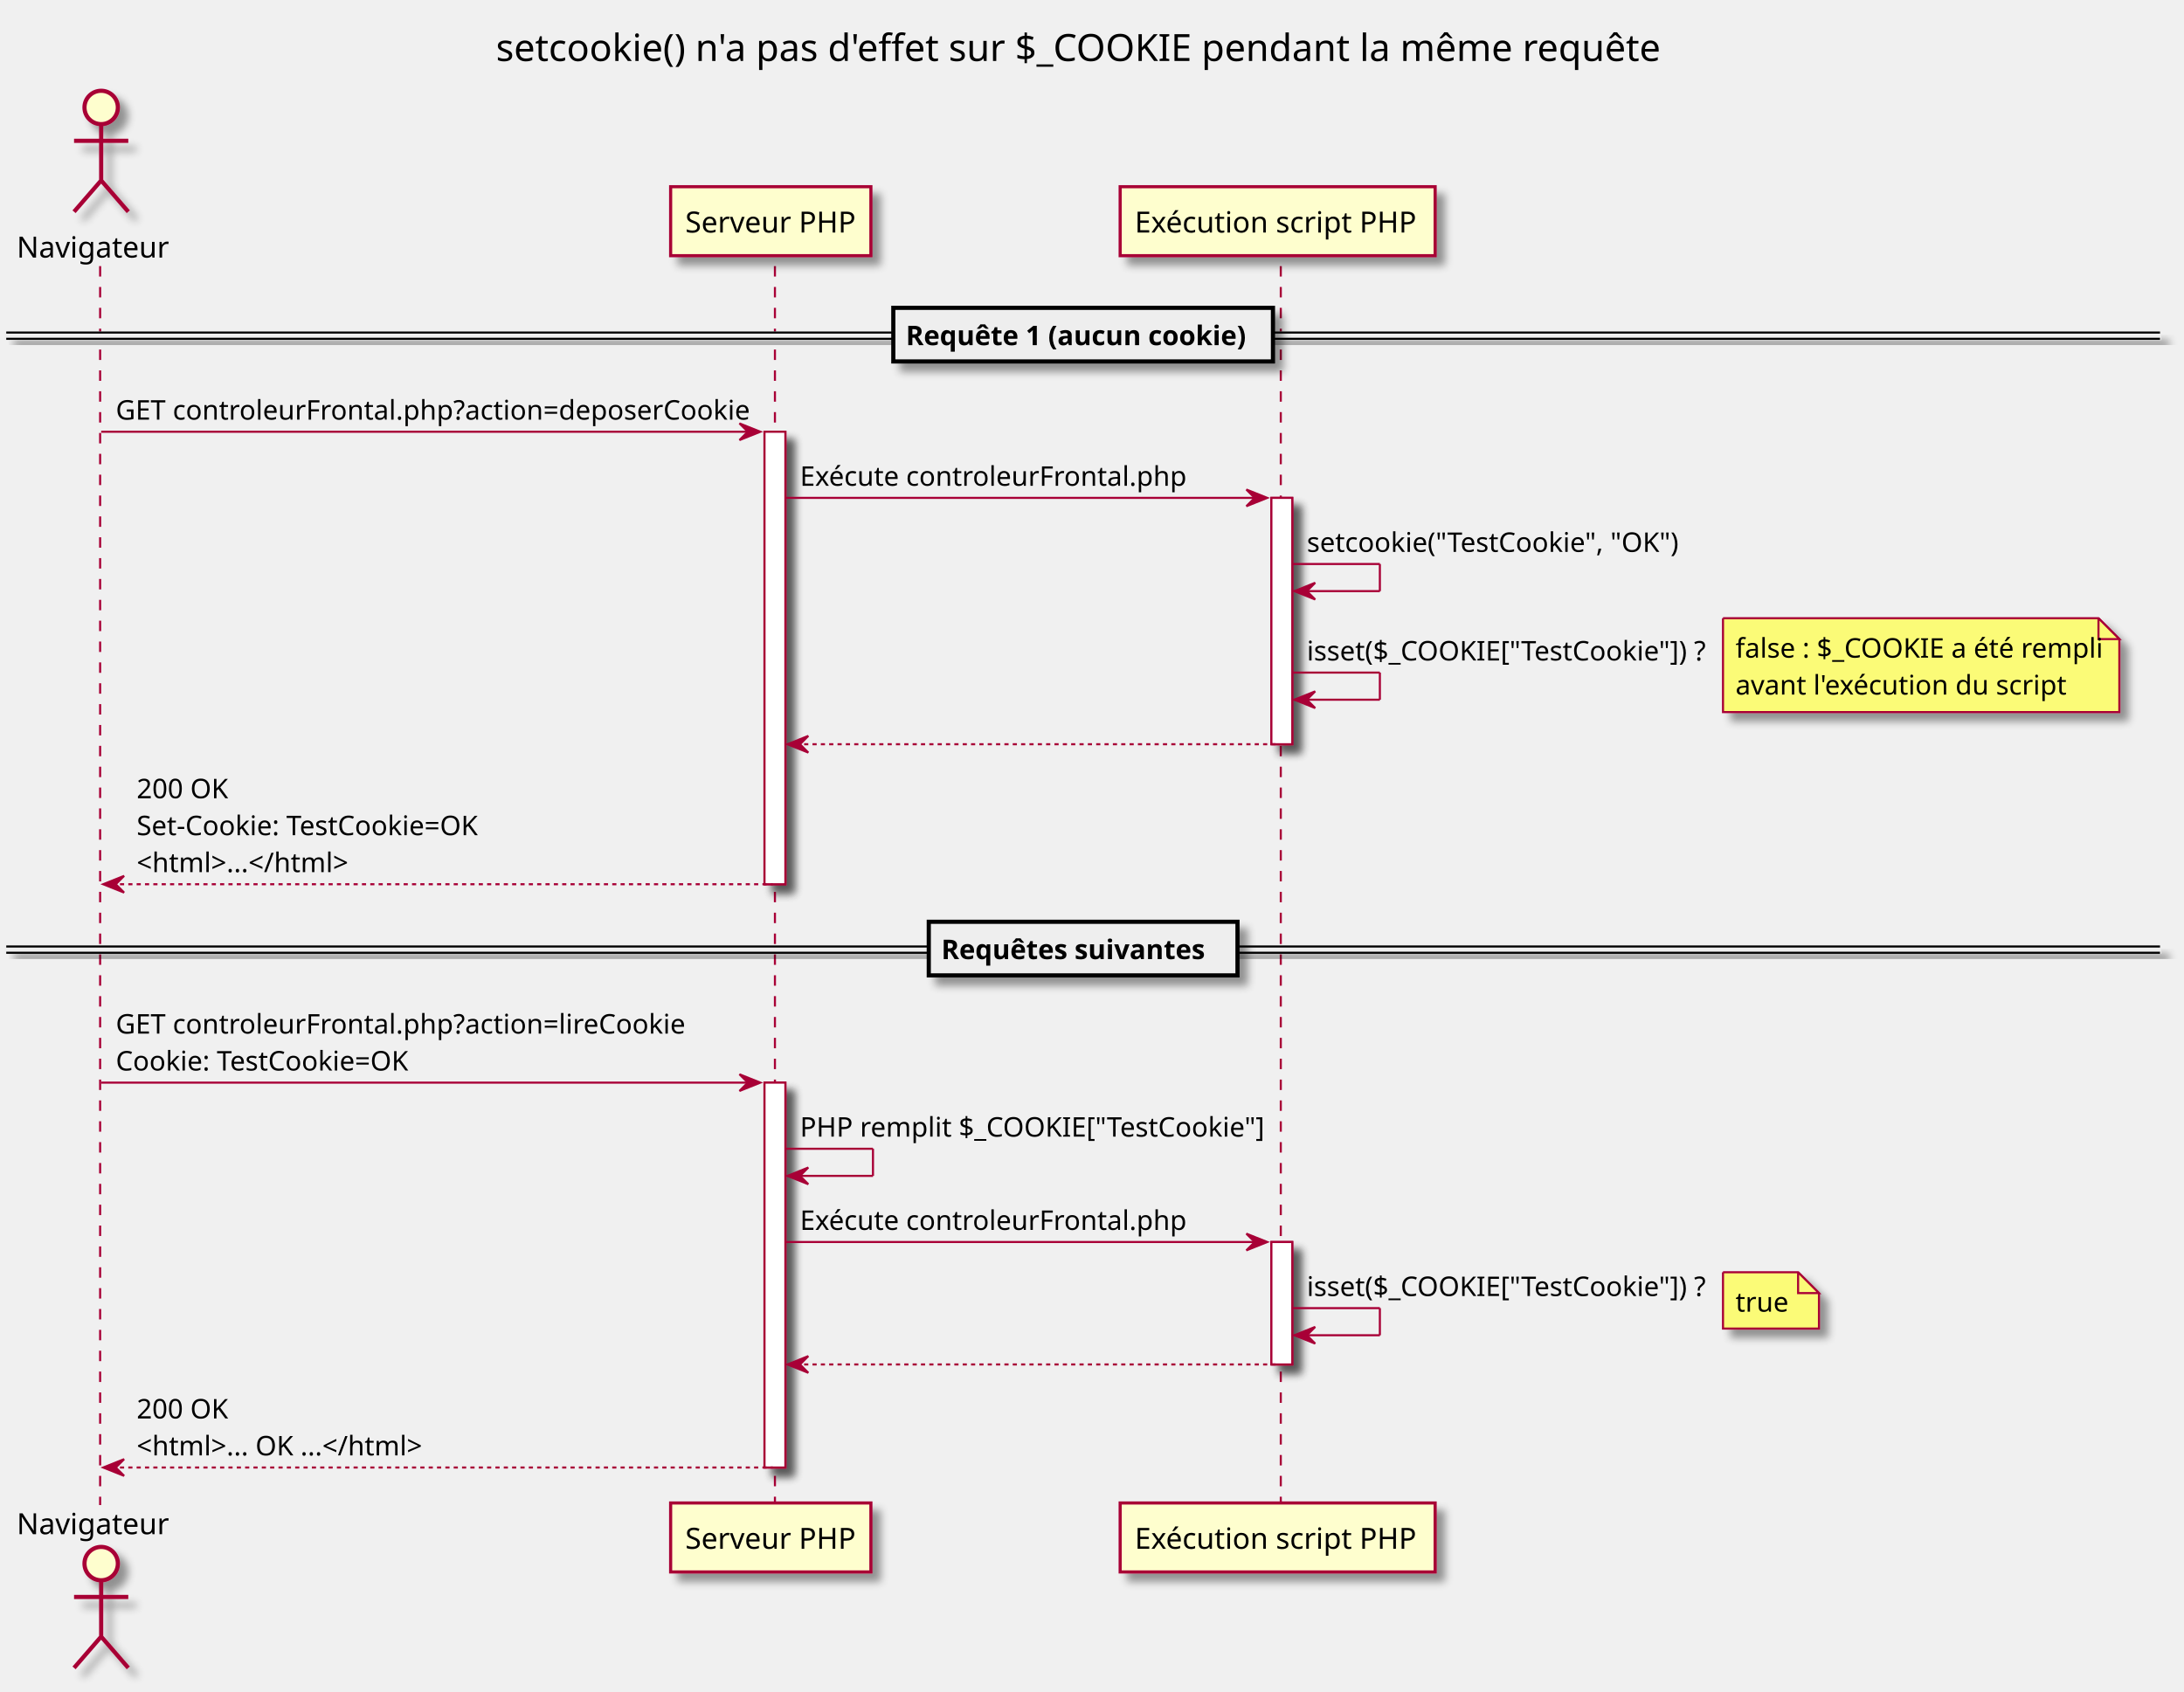
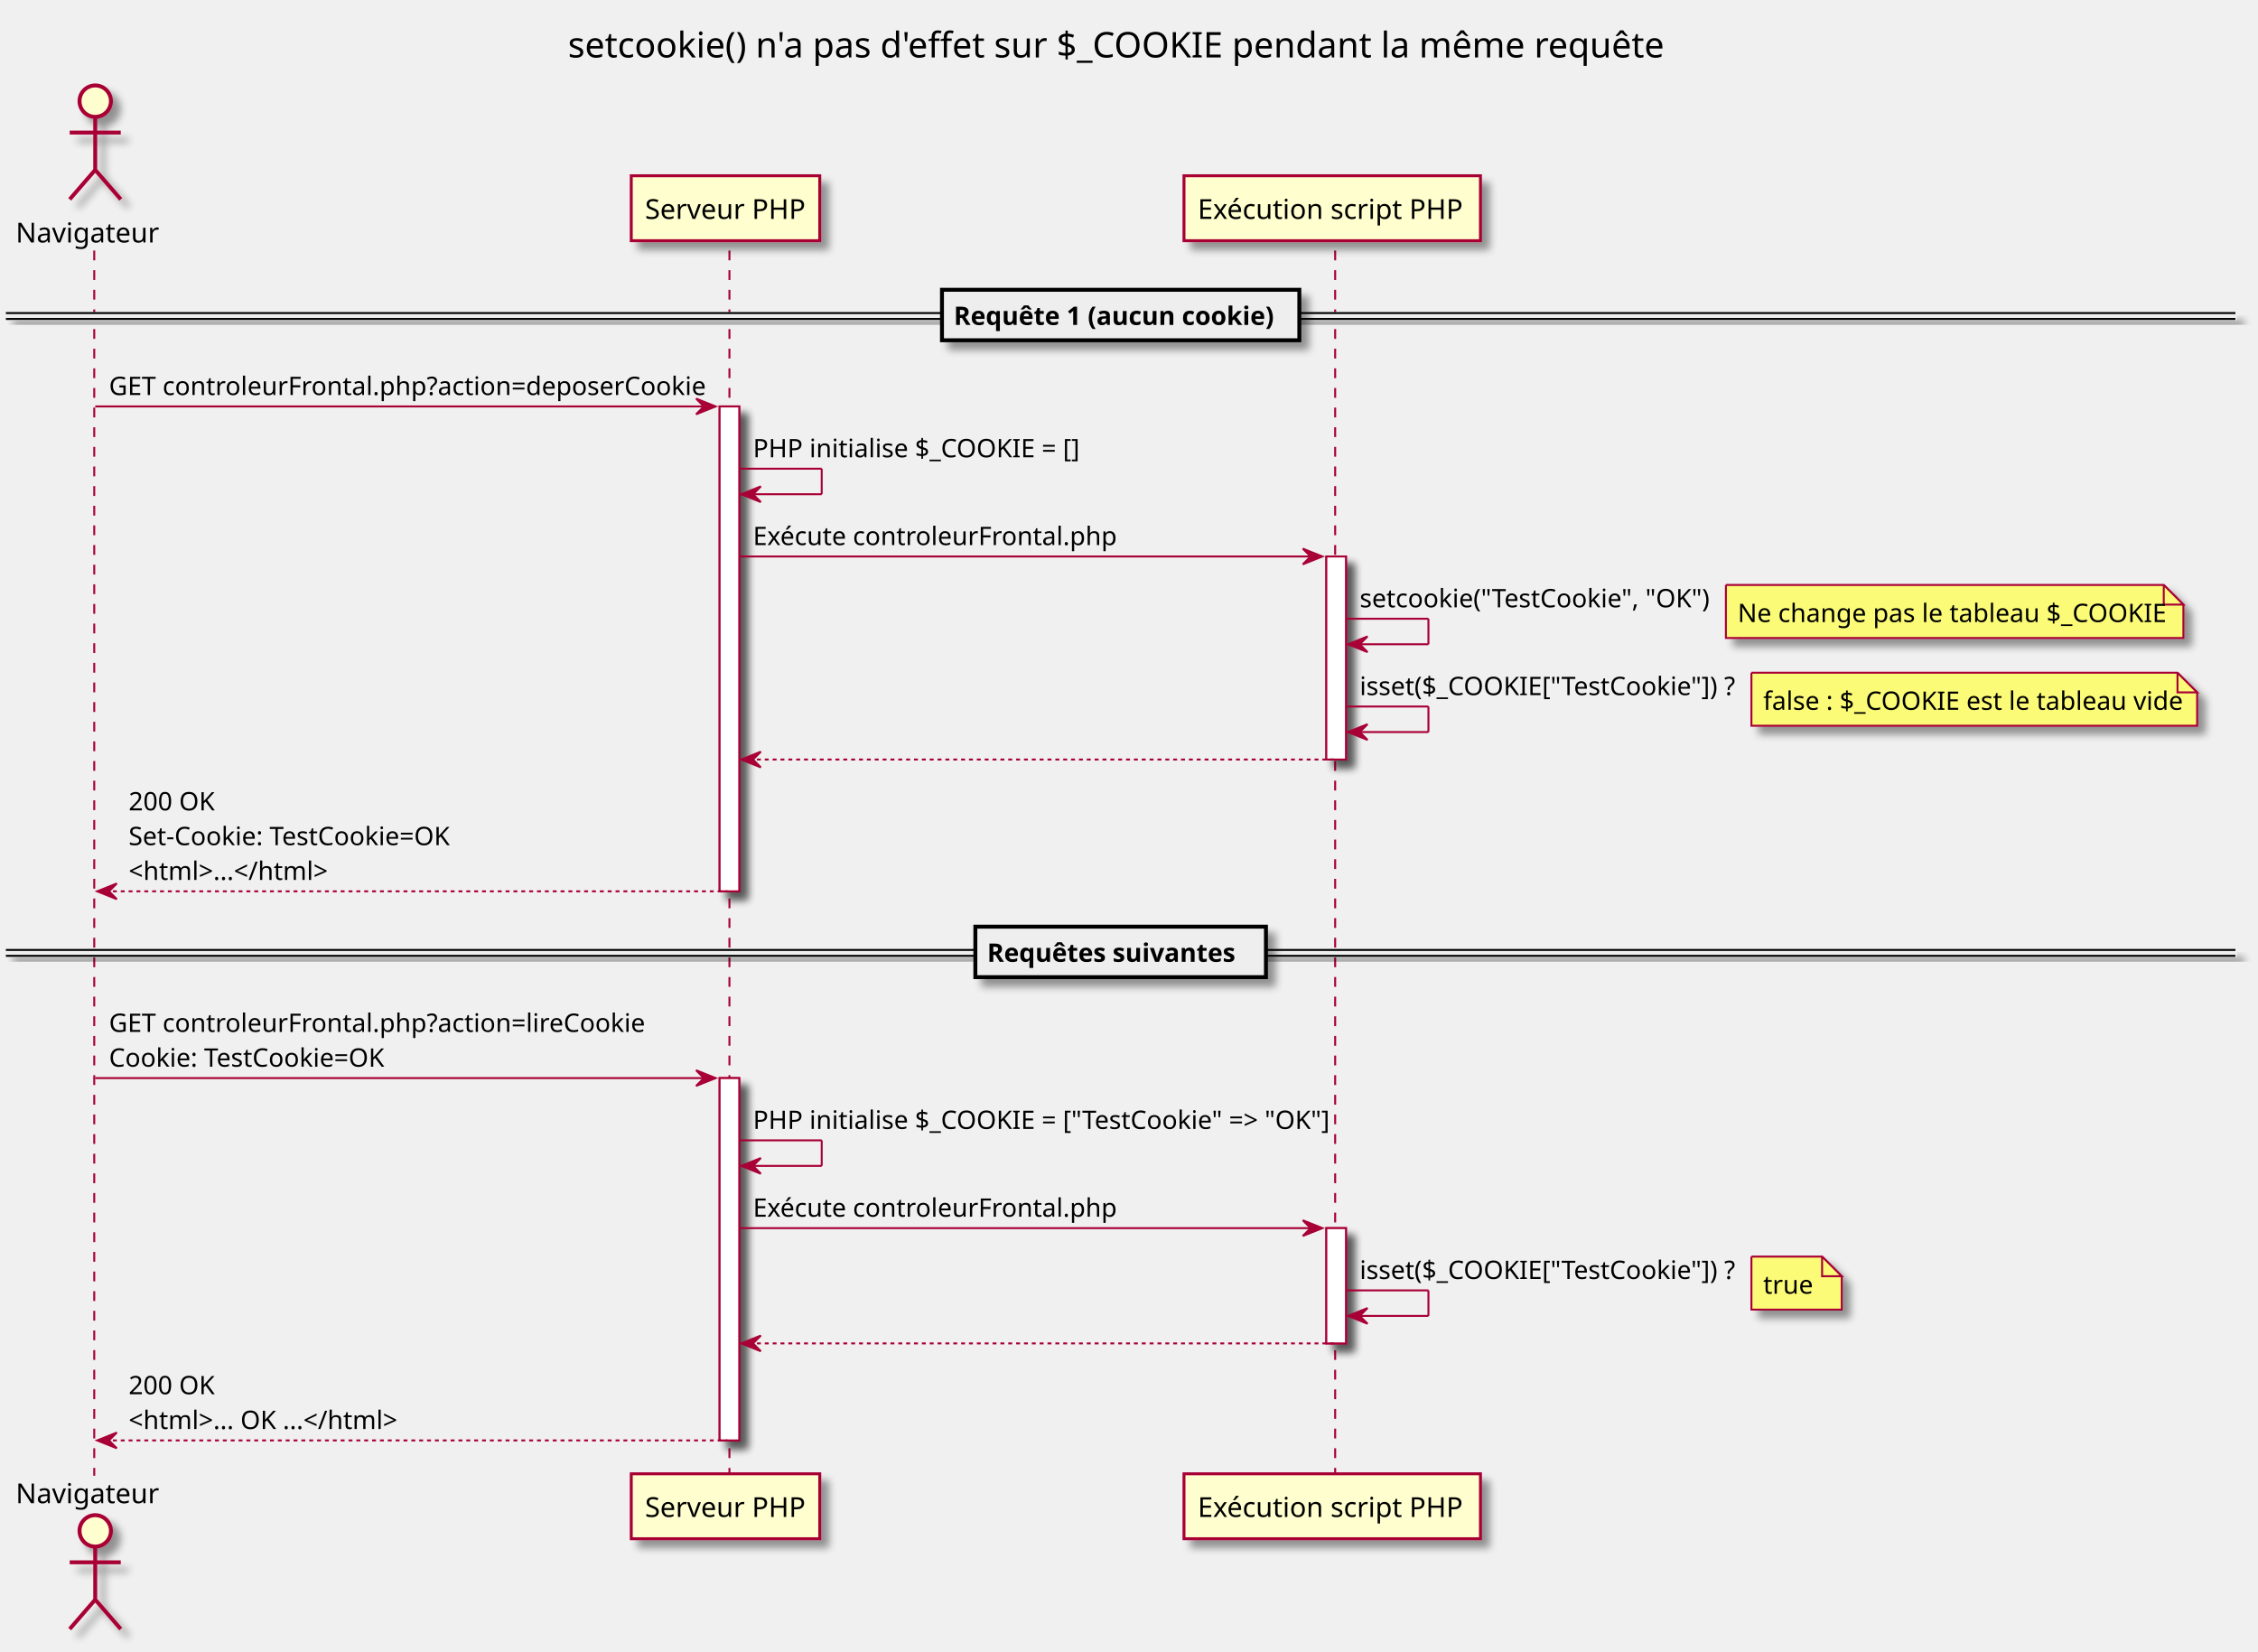
- <svg xmlns="http://www.w3.org/2000/svg" contentScriptType="application/ecmascript" contentStyleType="text/css" height="811px" preserveAspectRatio="none" style="width:1047px;height:811px;" version="1.1" viewBox="0 0 1047 811" width="1047px" zoomAndPan="magnify">
+ <svg xmlns="http://www.w3.org/2000/svg" contentScriptType="application/ecmascript" contentStyleType="text/css" height="841px" preserveAspectRatio="none" style="width:1150px;height:841px;" version="1.1" viewBox="0 0 1150 841" width="1150px" zoomAndPan="magnify">
  <defs>
-     <filter height="300%" id="f1ibfw8ojfk3dq" width="300%" x="-1" y="-1">
+     <filter height="300%" id="fzjs2k6had9bb" width="300%" x="-1" y="-1">
      <feGaussianBlur result="blurOut" stdDeviation="2.0" />
      <feColorMatrix in="blurOut" result="blurOut2" type="matrix" values="0 0 0 0 0 0 0 0 0 0 0 0 0 0 0 0 0 0 .4 0" />
      <feOffset dx="4.0" dy="4.0" in="blurOut2" result="blurOut3" />
      <feBlend in="SourceGraphic" in2="blurOut3" mode="normal" />
    </filter>
  </defs>
  <g>
-     <text fill="#000000" font-family="sans-serif" font-size="18" lengthAdjust="spacingAndGlyphs" textLength="563" x="237.75" y="29.242">setcookie() n'a pas d'effet sur $_COOKIE pendant la même requête</text>
-     <rect fill="#FFFFFF" filter="url(#f1ibfw8ojfk3dq)" height="216.942" style="stroke: #A80036; stroke-width: 1.0;" width="10" x="366.5" y="206.996" />
-     <rect fill="#FFFFFF" filter="url(#f1ibfw8ojfk3dq)" height="184.53" style="stroke: #A80036; stroke-width: 1.0;" width="10" x="366.5" y="519.056" />
-     <rect fill="#FFFFFF" filter="url(#f1ibfw8ojfk3dq)" height="118.118" style="stroke: #A80036; stroke-width: 1.0;" width="10" x="609.5" y="238.702" />
-     <rect fill="#FFFFFF" filter="url(#f1ibfw8ojfk3dq)" height="58.706" style="stroke: #A80036; stroke-width: 1.0;" width="10" x="609.5" y="595.468" />
-     <line style="stroke: #A80036; stroke-width: 1.0; stroke-dasharray: 5.0,5.0;" x1="48" x2="48" y1="127.584" y2="721.586" />
-     <line style="stroke: #A80036; stroke-width: 1.0; stroke-dasharray: 5.0,5.0;" x1="371.5" x2="371.5" y1="127.584" y2="721.586" />
-     <line style="stroke: #A80036; stroke-width: 1.0; stroke-dasharray: 5.0,5.0;" x1="614" x2="614" y1="127.584" y2="721.586" />
+     <text fill="#000000" font-family="sans-serif" font-size="18" lengthAdjust="spacingAndGlyphs" textLength="563" x="289.25" y="29.242">setcookie() n'a pas d'effet sur $_COOKIE pendant la même requête</text>
+     <rect fill="#FFFFFF" filter="url(#fzjs2k6had9bb)" height="246.942" style="stroke: #A80036; stroke-width: 1.0;" width="10" x="366.5" y="206.996" />
+     <rect fill="#FFFFFF" filter="url(#fzjs2k6had9bb)" height="184.53" style="stroke: #A80036; stroke-width: 1.0;" width="10" x="366.5" y="549.056" />
+     <rect fill="#FFFFFF" filter="url(#fzjs2k6had9bb)" height="103.412" style="stroke: #A80036; stroke-width: 1.0;" width="10" x="675.5" y="283.408" />
+     <rect fill="#FFFFFF" filter="url(#fzjs2k6had9bb)" height="58.706" style="stroke: #A80036; stroke-width: 1.0;" width="10" x="675.5" y="625.468" />
+     <line style="stroke: #A80036; stroke-width: 1.0; stroke-dasharray: 5.0,5.0;" x1="48" x2="48" y1="127.584" y2="751.586" />
+     <line style="stroke: #A80036; stroke-width: 1.0; stroke-dasharray: 5.0,5.0;" x1="371.5" x2="371.5" y1="127.584" y2="751.586" />
+     <line style="stroke: #A80036; stroke-width: 1.0; stroke-dasharray: 5.0,5.0;" x1="680" x2="680" y1="127.584" y2="751.586" />
    <text fill="#000000" font-family="sans-serif" font-size="14" lengthAdjust="spacingAndGlyphs" textLength="75" x="8" y="123.482">Navigateur</text>
-     <ellipse cx="48.5" cy="51.516" fill="#FEFECE" filter="url(#f1ibfw8ojfk3dq)" rx="8" ry="8" style="stroke: #A80036; stroke-width: 2.0;" />
-     <path d="M48.5,59.516 L48.5,86.516 M35.5,67.516 L61.5,67.516 M48.5,86.516 L35.5,101.516 M48.5,86.516 L61.5,101.516 " fill="none" filter="url(#f1ibfw8ojfk3dq)" style="stroke: #A80036; stroke-width: 2.0;" />
-     <text fill="#000000" font-family="sans-serif" font-size="14" lengthAdjust="spacingAndGlyphs" textLength="75" x="8" y="735.552">Navigateur</text>
-     <ellipse cx="48.5" cy="749.654" fill="#FEFECE" filter="url(#f1ibfw8ojfk3dq)" rx="8" ry="8" style="stroke: #A80036; stroke-width: 2.0;" />
-     <path d="M48.5,757.654 L48.5,784.654 M35.5,765.654 L61.5,765.654 M48.5,784.654 L35.5,799.654 M48.5,784.654 L61.5,799.654 " fill="none" filter="url(#f1ibfw8ojfk3dq)" style="stroke: #A80036; stroke-width: 2.0;" />
-     <rect fill="#FEFECE" filter="url(#f1ibfw8ojfk3dq)" height="33.068" style="stroke: #A80036; stroke-width: 1.5;" width="96" x="321.5" y="89.516" />
+     <ellipse cx="48.5" cy="51.516" fill="#FEFECE" filter="url(#fzjs2k6had9bb)" rx="8" ry="8" style="stroke: #A80036; stroke-width: 2.0;" />
+     <path d="M48.5,59.516 L48.5,86.516 M35.5,67.516 L61.5,67.516 M48.5,86.516 L35.5,101.516 M48.5,86.516 L61.5,101.516 " fill="none" filter="url(#fzjs2k6had9bb)" style="stroke: #A80036; stroke-width: 2.0;" />
+     <text fill="#000000" font-family="sans-serif" font-size="14" lengthAdjust="spacingAndGlyphs" textLength="75" x="8" y="765.552">Navigateur</text>
+     <ellipse cx="48.5" cy="779.654" fill="#FEFECE" filter="url(#fzjs2k6had9bb)" rx="8" ry="8" style="stroke: #A80036; stroke-width: 2.0;" />
+     <path d="M48.5,787.654 L48.5,814.654 M35.5,795.654 L61.5,795.654 M48.5,814.654 L35.5,829.654 M48.5,814.654 L61.5,829.654 " fill="none" filter="url(#fzjs2k6had9bb)" style="stroke: #A80036; stroke-width: 2.0;" />
+     <rect fill="#FEFECE" filter="url(#fzjs2k6had9bb)" height="33.068" style="stroke: #A80036; stroke-width: 1.5;" width="96" x="321.5" y="89.516" />
    <text fill="#000000" font-family="sans-serif" font-size="14" lengthAdjust="spacingAndGlyphs" textLength="82" x="328.5" y="111.482">Serveur PHP</text>
-     <rect fill="#FEFECE" filter="url(#f1ibfw8ojfk3dq)" height="33.068" style="stroke: #A80036; stroke-width: 1.5;" width="96" x="321.5" y="720.586" />
-     <text fill="#000000" font-family="sans-serif" font-size="14" lengthAdjust="spacingAndGlyphs" textLength="82" x="328.5" y="742.552">Serveur PHP</text>
-     <rect fill="#FEFECE" filter="url(#f1ibfw8ojfk3dq)" height="33.068" style="stroke: #A80036; stroke-width: 1.5;" width="151" x="537" y="89.516" />
-     <text fill="#000000" font-family="sans-serif" font-size="14" lengthAdjust="spacingAndGlyphs" textLength="137" x="544" y="111.482">Exécution script PHP</text>
-     <rect fill="#FEFECE" filter="url(#f1ibfw8ojfk3dq)" height="33.068" style="stroke: #A80036; stroke-width: 1.5;" width="151" x="537" y="720.586" />
-     <text fill="#000000" font-family="sans-serif" font-size="14" lengthAdjust="spacingAndGlyphs" textLength="137" x="544" y="742.552">Exécution script PHP</text>
-     <rect fill="#FFFFFF" filter="url(#f1ibfw8ojfk3dq)" height="216.942" style="stroke: #A80036; stroke-width: 1.0;" width="10" x="366.5" y="206.996" />
-     <rect fill="#FFFFFF" filter="url(#f1ibfw8ojfk3dq)" height="184.53" style="stroke: #A80036; stroke-width: 1.0;" width="10" x="366.5" y="519.056" />
-     <rect fill="#FFFFFF" filter="url(#f1ibfw8ojfk3dq)" height="118.118" style="stroke: #A80036; stroke-width: 1.0;" width="10" x="609.5" y="238.702" />
-     <rect fill="#FFFFFF" filter="url(#f1ibfw8ojfk3dq)" height="58.706" style="stroke: #A80036; stroke-width: 1.0;" width="10" x="609.5" y="595.468" />
-     <rect fill="#EEEEEE" filter="url(#f1ibfw8ojfk3dq)" height="3" style="stroke: #EEEEEE; stroke-width: 1.0;" width="1032.5" x="3" y="159.437" />
-     <line style="stroke: #000000; stroke-width: 1.0;" x1="3" x2="1035.5" y1="159.437" y2="159.437" />
-     <line style="stroke: #000000; stroke-width: 1.0;" x1="3" x2="1035.5" y1="162.437" y2="162.437" />
-     <rect fill="#EEEEEE" filter="url(#f1ibfw8ojfk3dq)" height="25.706" style="stroke: #000000; stroke-width: 2.0;" width="182" x="428.25" y="147.584" />
-     <text fill="#000000" font-family="sans-serif" font-size="13" font-weight="bold" lengthAdjust="spacingAndGlyphs" textLength="165" x="434.25" y="165.481">Requête 1 (aucun cookie)</text>
+     <rect fill="#FEFECE" filter="url(#fzjs2k6had9bb)" height="33.068" style="stroke: #A80036; stroke-width: 1.5;" width="96" x="321.5" y="750.586" />
+     <text fill="#000000" font-family="sans-serif" font-size="14" lengthAdjust="spacingAndGlyphs" textLength="82" x="328.5" y="772.552">Serveur PHP</text>
+     <rect fill="#FEFECE" filter="url(#fzjs2k6had9bb)" height="33.068" style="stroke: #A80036; stroke-width: 1.5;" width="151" x="603" y="89.516" />
+     <text fill="#000000" font-family="sans-serif" font-size="14" lengthAdjust="spacingAndGlyphs" textLength="137" x="610" y="111.482">Exécution script PHP</text>
+     <rect fill="#FEFECE" filter="url(#fzjs2k6had9bb)" height="33.068" style="stroke: #A80036; stroke-width: 1.5;" width="151" x="603" y="750.586" />
+     <text fill="#000000" font-family="sans-serif" font-size="14" lengthAdjust="spacingAndGlyphs" textLength="137" x="610" y="772.552">Exécution script PHP</text>
+     <rect fill="#FFFFFF" filter="url(#fzjs2k6had9bb)" height="246.942" style="stroke: #A80036; stroke-width: 1.0;" width="10" x="366.5" y="206.996" />
+     <rect fill="#FFFFFF" filter="url(#fzjs2k6had9bb)" height="184.53" style="stroke: #A80036; stroke-width: 1.0;" width="10" x="366.5" y="549.056" />
+     <rect fill="#FFFFFF" filter="url(#fzjs2k6had9bb)" height="103.412" style="stroke: #A80036; stroke-width: 1.0;" width="10" x="675.5" y="283.408" />
+     <rect fill="#FFFFFF" filter="url(#fzjs2k6had9bb)" height="58.706" style="stroke: #A80036; stroke-width: 1.0;" width="10" x="675.5" y="625.468" />
+     <rect fill="#EEEEEE" filter="url(#fzjs2k6had9bb)" height="3" style="stroke: #EEEEEE; stroke-width: 1.0;" width="1135.5" x="3" y="159.437" />
+     <line style="stroke: #000000; stroke-width: 1.0;" x1="3" x2="1138.5" y1="159.437" y2="159.437" />
+     <line style="stroke: #000000; stroke-width: 1.0;" x1="3" x2="1138.5" y1="162.437" y2="162.437" />
+     <rect fill="#EEEEEE" filter="url(#fzjs2k6had9bb)" height="25.706" style="stroke: #000000; stroke-width: 2.0;" width="182" x="479.75" y="147.584" />
+     <text fill="#000000" font-family="sans-serif" font-size="13" font-weight="bold" lengthAdjust="spacingAndGlyphs" textLength="165" x="485.75" y="165.481">Requête 1 (aucun cookie)</text>
    <polygon fill="#A80036" points="354.5,202.996,364.5,206.996,354.5,210.996,358.5,206.996" style="stroke: #A80036; stroke-width: 1.0;" />
    <line style="stroke: #A80036; stroke-width: 1.0;" x1="48.5" x2="360.5" y1="206.996" y2="206.996" />
    <text fill="#000000" font-family="sans-serif" font-size="13" lengthAdjust="spacingAndGlyphs" textLength="299" x="55.5" y="201.187">GET controleurFrontal.php?action=deposerCookie</text>
-     <polygon fill="#A80036" points="597.5,234.702,607.5,238.702,597.5,242.702,601.5,238.702" style="stroke: #A80036; stroke-width: 1.0;" />
-     <line style="stroke: #A80036; stroke-width: 1.0;" x1="376.5" x2="603.5" y1="238.702" y2="238.702" />
-     <text fill="#000000" font-family="sans-serif" font-size="13" lengthAdjust="spacingAndGlyphs" textLength="183" x="383.5" y="232.893">Exécute controleurFrontal.php</text>
-     <line style="stroke: #A80036; stroke-width: 1.0;" x1="619.5" x2="661.5" y1="270.408" y2="270.408" />
-     <line style="stroke: #A80036; stroke-width: 1.0;" x1="661.5" x2="661.5" y1="270.408" y2="283.408" />
-     <line style="stroke: #A80036; stroke-width: 1.0;" x1="620.5" x2="661.5" y1="283.408" y2="283.408" />
-     <polygon fill="#A80036" points="630.5,279.408,620.5,283.408,630.5,287.408,626.5,283.408" style="stroke: #A80036; stroke-width: 1.0;" />
-     <text fill="#000000" font-family="sans-serif" font-size="13" lengthAdjust="spacingAndGlyphs" textLength="175" x="626.5" y="264.599">setcookie("TestCookie", "OK")</text>
-     <line style="stroke: #A80036; stroke-width: 1.0;" x1="619.5" x2="661.5" y1="322.467" y2="322.467" />
-     <line style="stroke: #A80036; stroke-width: 1.0;" x1="661.5" x2="661.5" y1="322.467" y2="335.467" />
-     <line style="stroke: #A80036; stroke-width: 1.0;" x1="620.5" x2="661.5" y1="335.467" y2="335.467" />
-     <polygon fill="#A80036" points="630.5,331.467,620.5,335.467,630.5,339.467,626.5,335.467" style="stroke: #A80036; stroke-width: 1.0;" />
-     <text fill="#000000" font-family="sans-serif" font-size="13" lengthAdjust="spacingAndGlyphs" textLength="188" x="626.5" y="316.658">isset($_COOKIE["TestCookie"]) ?</text>
-     <path d="M826,296.408 L826,341.408 L1016,341.408 L1016,306.408 L1006,296.408 L826,296.408 " fill="#FBFB77" filter="url(#f1ibfw8ojfk3dq)" style="stroke: #A80036; stroke-width: 1.0;" />
-     <path d="M1006,296.408 L1006,306.408 L1016,306.408 L1006,296.408 " fill="#FBFB77" style="stroke: #A80036; stroke-width: 1.0;" />
-     <text fill="#000000" font-family="sans-serif" font-size="13" lengthAdjust="spacingAndGlyphs" textLength="169" x="832" y="315.305">false : $_COOKIE a été rempli</text>
-     <text fill="#000000" font-family="sans-serif" font-size="13" lengthAdjust="spacingAndGlyphs" textLength="157" x="832" y="333.011">avant l'exécution du script</text>
-     <polygon fill="#A80036" points="387.5,352.82,377.5,356.82,387.5,360.82,383.5,356.82" style="stroke: #A80036; stroke-width: 1.0;" />
-     <line style="stroke: #A80036; stroke-width: 1.0; stroke-dasharray: 2.0,2.0;" x1="381.5" x2="613.5" y1="356.82" y2="356.82" />
-     <polygon fill="#A80036" points="59.5,419.938,49.5,423.938,59.5,427.938,55.5,423.938" style="stroke: #A80036; stroke-width: 1.0;" />
-     <line style="stroke: #A80036; stroke-width: 1.0; stroke-dasharray: 2.0,2.0;" x1="53.5" x2="370.5" y1="423.938" y2="423.938" />
-     <text fill="#000000" font-family="sans-serif" font-size="13" lengthAdjust="spacingAndGlyphs" textLength="42" x="65.5" y="382.717">200 OK</text>
-     <text fill="#000000" font-family="sans-serif" font-size="13" lengthAdjust="spacingAndGlyphs" textLength="161" x="65.5" y="400.423">Set-Cookie: TestCookie=OK</text>
-     <text fill="#000000" font-family="sans-serif" font-size="13" lengthAdjust="spacingAndGlyphs" textLength="98" x="65.5" y="418.129">&lt;html&gt;...&lt;/html&gt;</text>
-     <rect fill="#EEEEEE" filter="url(#f1ibfw8ojfk3dq)" height="3" style="stroke: #EEEEEE; stroke-width: 1.0;" width="1032.5" x="3" y="453.791" />
-     <line style="stroke: #000000; stroke-width: 1.0;" x1="3" x2="1035.5" y1="453.791" y2="453.791" />
-     <line style="stroke: #000000; stroke-width: 1.0;" x1="3" x2="1035.5" y1="456.791" y2="456.791" />
-     <rect fill="#EEEEEE" filter="url(#f1ibfw8ojfk3dq)" height="25.706" style="stroke: #000000; stroke-width: 2.0;" width="148" x="445.25" y="441.938" />
-     <text fill="#000000" font-family="sans-serif" font-size="13" font-weight="bold" lengthAdjust="spacingAndGlyphs" textLength="128" x="451.25" y="459.835">Requêtes suivantes</text>
-     <polygon fill="#A80036" points="354.5,515.056,364.5,519.056,354.5,523.056,358.5,519.056" style="stroke: #A80036; stroke-width: 1.0;" />
-     <line style="stroke: #A80036; stroke-width: 1.0;" x1="48.5" x2="360.5" y1="519.056" y2="519.056" />
-     <text fill="#000000" font-family="sans-serif" font-size="13" lengthAdjust="spacingAndGlyphs" textLength="268" x="55.5" y="495.541">GET controleurFrontal.php?action=lireCookie</text>
-     <text fill="#000000" font-family="sans-serif" font-size="13" lengthAdjust="spacingAndGlyphs" textLength="138" x="55.5" y="513.247">Cookie: TestCookie=OK</text>
-     <line style="stroke: #A80036; stroke-width: 1.0;" x1="376.5" x2="418.5" y1="550.762" y2="550.762" />
-     <line style="stroke: #A80036; stroke-width: 1.0;" x1="418.5" x2="418.5" y1="550.762" y2="563.762" />
-     <line style="stroke: #A80036; stroke-width: 1.0;" x1="377.5" x2="418.5" y1="563.762" y2="563.762" />
-     <polygon fill="#A80036" points="387.5,559.762,377.5,563.762,387.5,567.762,383.5,563.762" style="stroke: #A80036; stroke-width: 1.0;" />
-     <text fill="#000000" font-family="sans-serif" font-size="13" lengthAdjust="spacingAndGlyphs" textLength="219" x="383.5" y="544.953">PHP remplit $_COOKIE["TestCookie"]</text>
-     <polygon fill="#A80036" points="597.5,591.468,607.5,595.468,597.5,599.468,601.5,595.468" style="stroke: #A80036; stroke-width: 1.0;" />
-     <line style="stroke: #A80036; stroke-width: 1.0;" x1="376.5" x2="603.5" y1="595.468" y2="595.468" />
-     <text fill="#000000" font-family="sans-serif" font-size="13" lengthAdjust="spacingAndGlyphs" textLength="183" x="383.5" y="589.659">Exécute controleurFrontal.php</text>
-     <line style="stroke: #A80036; stroke-width: 1.0;" x1="619.5" x2="661.5" y1="627.174" y2="627.174" />
-     <line style="stroke: #A80036; stroke-width: 1.0;" x1="661.5" x2="661.5" y1="627.174" y2="640.174" />
-     <line style="stroke: #A80036; stroke-width: 1.0;" x1="620.5" x2="661.5" y1="640.174" y2="640.174" />
-     <polygon fill="#A80036" points="630.5,636.174,620.5,640.174,630.5,644.174,626.5,640.174" style="stroke: #A80036; stroke-width: 1.0;" />
-     <text fill="#000000" font-family="sans-serif" font-size="13" lengthAdjust="spacingAndGlyphs" textLength="188" x="626.5" y="621.365">isset($_COOKIE["TestCookie"]) ?</text>
-     <path d="M826,609.968 L826,636.968 L872,636.968 L872,619.968 L862,609.968 L826,609.968 " fill="#FBFB77" filter="url(#f1ibfw8ojfk3dq)" style="stroke: #A80036; stroke-width: 1.0;" />
-     <path d="M862,609.968 L862,619.968 L872,619.968 L862,609.968 " fill="#FBFB77" style="stroke: #A80036; stroke-width: 1.0;" />
-     <text fill="#000000" font-family="sans-serif" font-size="13" lengthAdjust="spacingAndGlyphs" textLength="25" x="832" y="628.865">true</text>
-     <polygon fill="#A80036" points="387.5,650.174,377.5,654.174,387.5,658.174,383.5,654.174" style="stroke: #A80036; stroke-width: 1.0;" />
-     <line style="stroke: #A80036; stroke-width: 1.0; stroke-dasharray: 2.0,2.0;" x1="381.5" x2="613.5" y1="654.174" y2="654.174" />
-     <polygon fill="#A80036" points="59.5,699.586,49.5,703.586,59.5,707.586,55.5,703.586" style="stroke: #A80036; stroke-width: 1.0;" />
-     <line style="stroke: #A80036; stroke-width: 1.0; stroke-dasharray: 2.0,2.0;" x1="53.5" x2="370.5" y1="703.586" y2="703.586" />
-     <text fill="#000000" font-family="sans-serif" font-size="13" lengthAdjust="spacingAndGlyphs" textLength="42" x="65.5" y="680.071">200 OK</text>
-     <text fill="#000000" font-family="sans-serif" font-size="13" lengthAdjust="spacingAndGlyphs" textLength="131" x="65.5" y="697.777">&lt;html&gt;... OK ...&lt;/html&gt;</text>
+     <line style="stroke: #A80036; stroke-width: 1.0;" x1="376.5" x2="418.5" y1="238.702" y2="238.702" />
+     <line style="stroke: #A80036; stroke-width: 1.0;" x1="418.5" x2="418.5" y1="238.702" y2="251.702" />
+     <line style="stroke: #A80036; stroke-width: 1.0;" x1="377.5" x2="418.5" y1="251.702" y2="251.702" />
+     <polygon fill="#A80036" points="387.5,247.702,377.5,251.702,387.5,255.702,383.5,251.702" style="stroke: #A80036; stroke-width: 1.0;" />
+     <text fill="#000000" font-family="sans-serif" font-size="13" lengthAdjust="spacingAndGlyphs" textLength="161" x="383.5" y="232.893">PHP initialise $_COOKIE = []</text>
+     <polygon fill="#A80036" points="663.5,279.408,673.5,283.408,663.5,287.408,667.5,283.408" style="stroke: #A80036; stroke-width: 1.0;" />
+     <line style="stroke: #A80036; stroke-width: 1.0;" x1="376.5" x2="669.5" y1="283.408" y2="283.408" />
+     <text fill="#000000" font-family="sans-serif" font-size="13" lengthAdjust="spacingAndGlyphs" textLength="183" x="383.5" y="277.599">Exécute controleurFrontal.php</text>
+     <line style="stroke: #A80036; stroke-width: 1.0;" x1="685.5" x2="727.5" y1="315.114" y2="315.114" />
+     <line style="stroke: #A80036; stroke-width: 1.0;" x1="727.5" x2="727.5" y1="315.114" y2="328.114" />
+     <line style="stroke: #A80036; stroke-width: 1.0;" x1="686.5" x2="727.5" y1="328.114" y2="328.114" />
+     <polygon fill="#A80036" points="696.5,324.114,686.5,328.114,696.5,332.114,692.5,328.114" style="stroke: #A80036; stroke-width: 1.0;" />
+     <text fill="#000000" font-family="sans-serif" font-size="13" lengthAdjust="spacingAndGlyphs" textLength="175" x="692.5" y="309.305">setcookie("TestCookie", "OK")</text>
+     <path d="M879,297.908 L879,324.908 L1112,324.908 L1112,307.908 L1102,297.908 L879,297.908 " fill="#FBFB77" filter="url(#fzjs2k6had9bb)" style="stroke: #A80036; stroke-width: 1.0;" />
+     <path d="M1102,297.908 L1102,307.908 L1112,307.908 L1102,297.908 " fill="#FBFB77" style="stroke: #A80036; stroke-width: 1.0;" />
+     <text fill="#000000" font-family="sans-serif" font-size="13" lengthAdjust="spacingAndGlyphs" textLength="212" x="885" y="316.805">Ne change pas le tableau $_COOKIE</text>
+     <line style="stroke: #A80036; stroke-width: 1.0;" x1="685.5" x2="727.5" y1="359.82" y2="359.82" />
+     <line style="stroke: #A80036; stroke-width: 1.0;" x1="727.5" x2="727.5" y1="359.82" y2="372.82" />
+     <line style="stroke: #A80036; stroke-width: 1.0;" x1="686.5" x2="727.5" y1="372.82" y2="372.82" />
+     <polygon fill="#A80036" points="696.5,368.82,686.5,372.82,696.5,376.82,692.5,372.82" style="stroke: #A80036; stroke-width: 1.0;" />
+     <text fill="#000000" font-family="sans-serif" font-size="13" lengthAdjust="spacingAndGlyphs" textLength="188" x="692.5" y="354.011">isset($_COOKIE["TestCookie"]) ?</text>
+     <path d="M892,342.614 L892,369.614 L1119,369.614 L1119,352.614 L1109,342.614 L892,342.614 " fill="#FBFB77" filter="url(#fzjs2k6had9bb)" style="stroke: #A80036; stroke-width: 1.0;" />
+     <path d="M1109,342.614 L1109,352.614 L1119,352.614 L1109,342.614 " fill="#FBFB77" style="stroke: #A80036; stroke-width: 1.0;" />
+     <text fill="#000000" font-family="sans-serif" font-size="13" lengthAdjust="spacingAndGlyphs" textLength="206" x="898" y="361.511">false : $_COOKIE est le tableau vide</text>
+     <polygon fill="#A80036" points="387.5,382.82,377.5,386.82,387.5,390.82,383.5,386.82" style="stroke: #A80036; stroke-width: 1.0;" />
+     <line style="stroke: #A80036; stroke-width: 1.0; stroke-dasharray: 2.0,2.0;" x1="381.5" x2="679.5" y1="386.82" y2="386.82" />
+     <polygon fill="#A80036" points="59.5,449.938,49.5,453.938,59.5,457.938,55.5,453.938" style="stroke: #A80036; stroke-width: 1.0;" />
+     <line style="stroke: #A80036; stroke-width: 1.0; stroke-dasharray: 2.0,2.0;" x1="53.5" x2="370.5" y1="453.938" y2="453.938" />
+     <text fill="#000000" font-family="sans-serif" font-size="13" lengthAdjust="spacingAndGlyphs" textLength="42" x="65.5" y="412.717">200 OK</text>
+     <text fill="#000000" font-family="sans-serif" font-size="13" lengthAdjust="spacingAndGlyphs" textLength="161" x="65.5" y="430.423">Set-Cookie: TestCookie=OK</text>
+     <text fill="#000000" font-family="sans-serif" font-size="13" lengthAdjust="spacingAndGlyphs" textLength="98" x="65.5" y="448.129">&lt;html&gt;...&lt;/html&gt;</text>
+     <rect fill="#EEEEEE" filter="url(#fzjs2k6had9bb)" height="3" style="stroke: #EEEEEE; stroke-width: 1.0;" width="1135.5" x="3" y="483.791" />
+     <line style="stroke: #000000; stroke-width: 1.0;" x1="3" x2="1138.5" y1="483.791" y2="483.791" />
+     <line style="stroke: #000000; stroke-width: 1.0;" x1="3" x2="1138.5" y1="486.791" y2="486.791" />
+     <rect fill="#EEEEEE" filter="url(#fzjs2k6had9bb)" height="25.706" style="stroke: #000000; stroke-width: 2.0;" width="148" x="496.75" y="471.938" />
+     <text fill="#000000" font-family="sans-serif" font-size="13" font-weight="bold" lengthAdjust="spacingAndGlyphs" textLength="128" x="502.75" y="489.835">Requêtes suivantes</text>
+     <polygon fill="#A80036" points="354.5,545.056,364.5,549.056,354.5,553.056,358.5,549.056" style="stroke: #A80036; stroke-width: 1.0;" />
+     <line style="stroke: #A80036; stroke-width: 1.0;" x1="48.5" x2="360.5" y1="549.056" y2="549.056" />
+     <text fill="#000000" font-family="sans-serif" font-size="13" lengthAdjust="spacingAndGlyphs" textLength="268" x="55.5" y="525.541">GET controleurFrontal.php?action=lireCookie</text>
+     <text fill="#000000" font-family="sans-serif" font-size="13" lengthAdjust="spacingAndGlyphs" textLength="138" x="55.5" y="543.247">Cookie: TestCookie=OK</text>
+     <line style="stroke: #A80036; stroke-width: 1.0;" x1="376.5" x2="418.5" y1="580.762" y2="580.762" />
+     <line style="stroke: #A80036; stroke-width: 1.0;" x1="418.5" x2="418.5" y1="580.762" y2="593.762" />
+     <line style="stroke: #A80036; stroke-width: 1.0;" x1="377.5" x2="418.5" y1="593.762" y2="593.762" />
+     <polygon fill="#A80036" points="387.5,589.762,377.5,593.762,387.5,597.762,383.5,593.762" style="stroke: #A80036; stroke-width: 1.0;" />
+     <text fill="#000000" font-family="sans-serif" font-size="13" lengthAdjust="spacingAndGlyphs" textLength="285" x="383.5" y="574.953">PHP initialise $_COOKIE = ["TestCookie" =&gt; "OK"]</text>
+     <polygon fill="#A80036" points="663.5,621.468,673.5,625.468,663.5,629.468,667.5,625.468" style="stroke: #A80036; stroke-width: 1.0;" />
+     <line style="stroke: #A80036; stroke-width: 1.0;" x1="376.5" x2="669.5" y1="625.468" y2="625.468" />
+     <text fill="#000000" font-family="sans-serif" font-size="13" lengthAdjust="spacingAndGlyphs" textLength="183" x="383.5" y="619.659">Exécute controleurFrontal.php</text>
+     <line style="stroke: #A80036; stroke-width: 1.0;" x1="685.5" x2="727.5" y1="657.174" y2="657.174" />
+     <line style="stroke: #A80036; stroke-width: 1.0;" x1="727.5" x2="727.5" y1="657.174" y2="670.174" />
+     <line style="stroke: #A80036; stroke-width: 1.0;" x1="686.5" x2="727.5" y1="670.174" y2="670.174" />
+     <polygon fill="#A80036" points="696.5,666.174,686.5,670.174,696.5,674.174,692.5,670.174" style="stroke: #A80036; stroke-width: 1.0;" />
+     <text fill="#000000" font-family="sans-serif" font-size="13" lengthAdjust="spacingAndGlyphs" textLength="188" x="692.5" y="651.365">isset($_COOKIE["TestCookie"]) ?</text>
+     <path d="M892,639.968 L892,666.968 L938,666.968 L938,649.968 L928,639.968 L892,639.968 " fill="#FBFB77" filter="url(#fzjs2k6had9bb)" style="stroke: #A80036; stroke-width: 1.0;" />
+     <path d="M928,639.968 L928,649.968 L938,649.968 L928,639.968 " fill="#FBFB77" style="stroke: #A80036; stroke-width: 1.0;" />
+     <text fill="#000000" font-family="sans-serif" font-size="13" lengthAdjust="spacingAndGlyphs" textLength="25" x="898" y="658.865">true</text>
+     <polygon fill="#A80036" points="387.5,680.174,377.5,684.174,387.5,688.174,383.5,684.174" style="stroke: #A80036; stroke-width: 1.0;" />
+     <line style="stroke: #A80036; stroke-width: 1.0; stroke-dasharray: 2.0,2.0;" x1="381.5" x2="679.5" y1="684.174" y2="684.174" />
+     <polygon fill="#A80036" points="59.5,729.586,49.5,733.586,59.5,737.586,55.5,733.586" style="stroke: #A80036; stroke-width: 1.0;" />
+     <line style="stroke: #A80036; stroke-width: 1.0; stroke-dasharray: 2.0,2.0;" x1="53.5" x2="370.5" y1="733.586" y2="733.586" />
+     <text fill="#000000" font-family="sans-serif" font-size="13" lengthAdjust="spacingAndGlyphs" textLength="42" x="65.5" y="710.071">200 OK</text>
+     <text fill="#000000" font-family="sans-serif" font-size="13" lengthAdjust="spacingAndGlyphs" textLength="131" x="65.5" y="727.777">&lt;html&gt;... OK ...&lt;/html&gt;</text>
  </g>
</svg>
